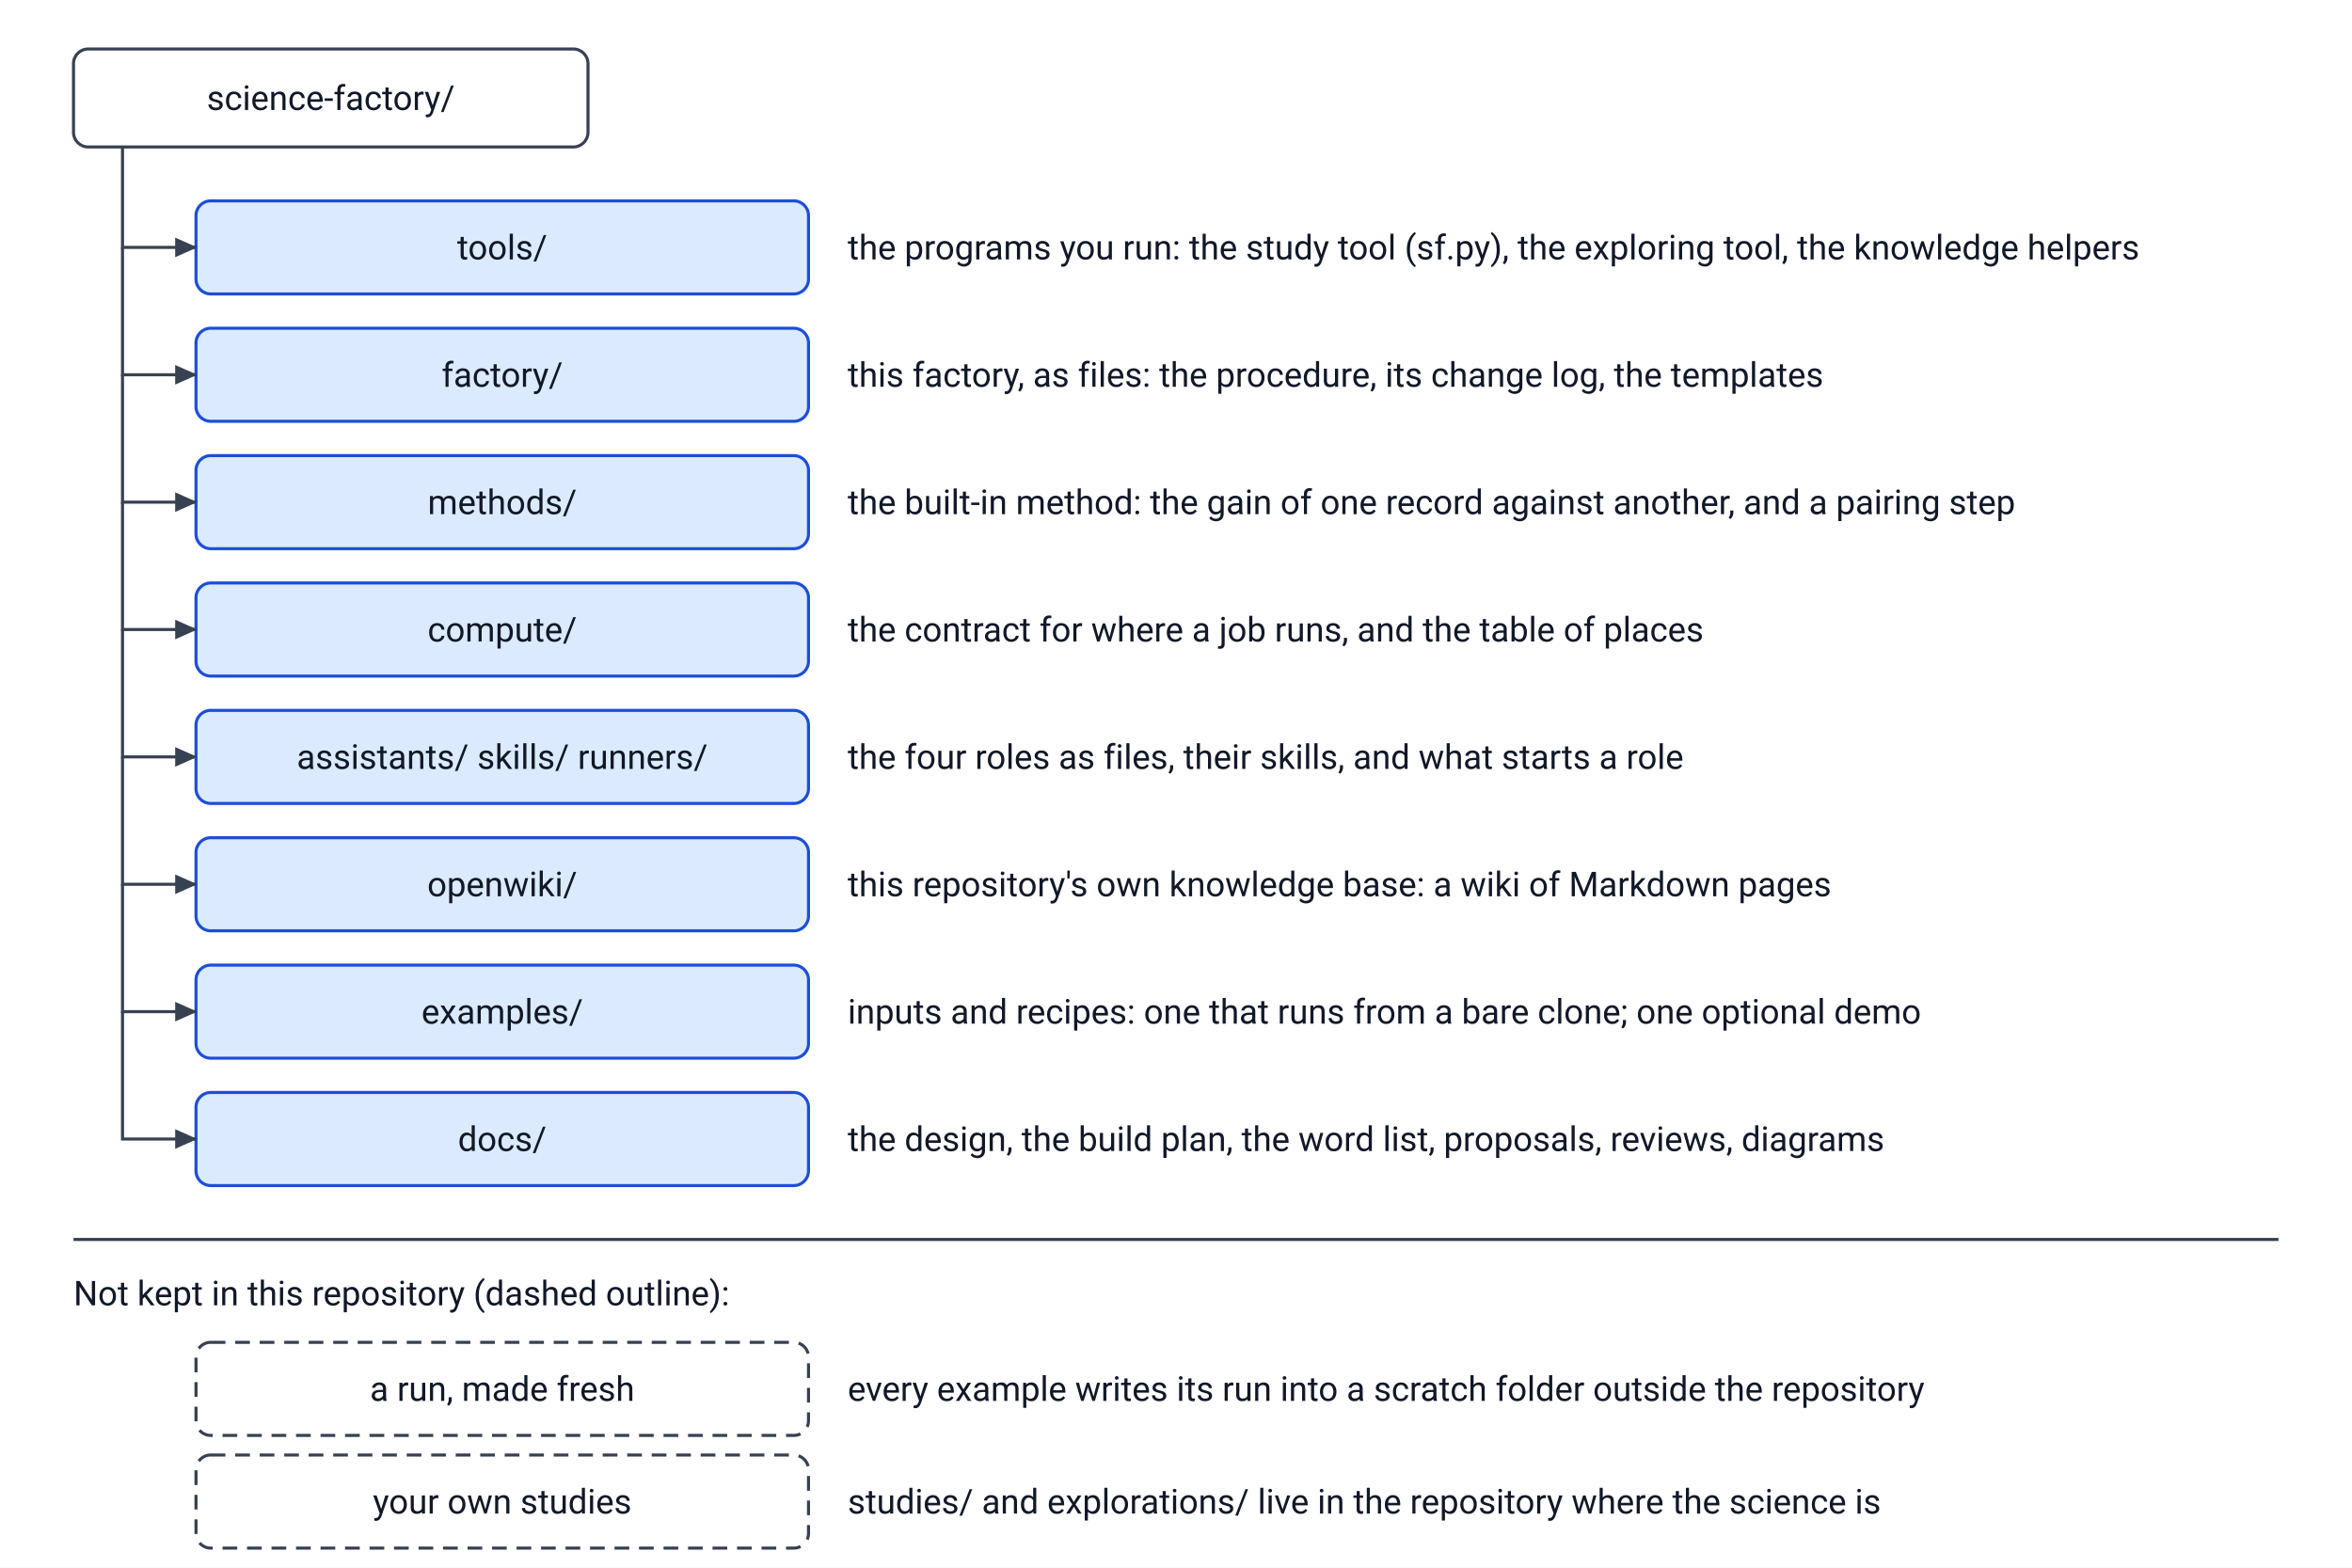
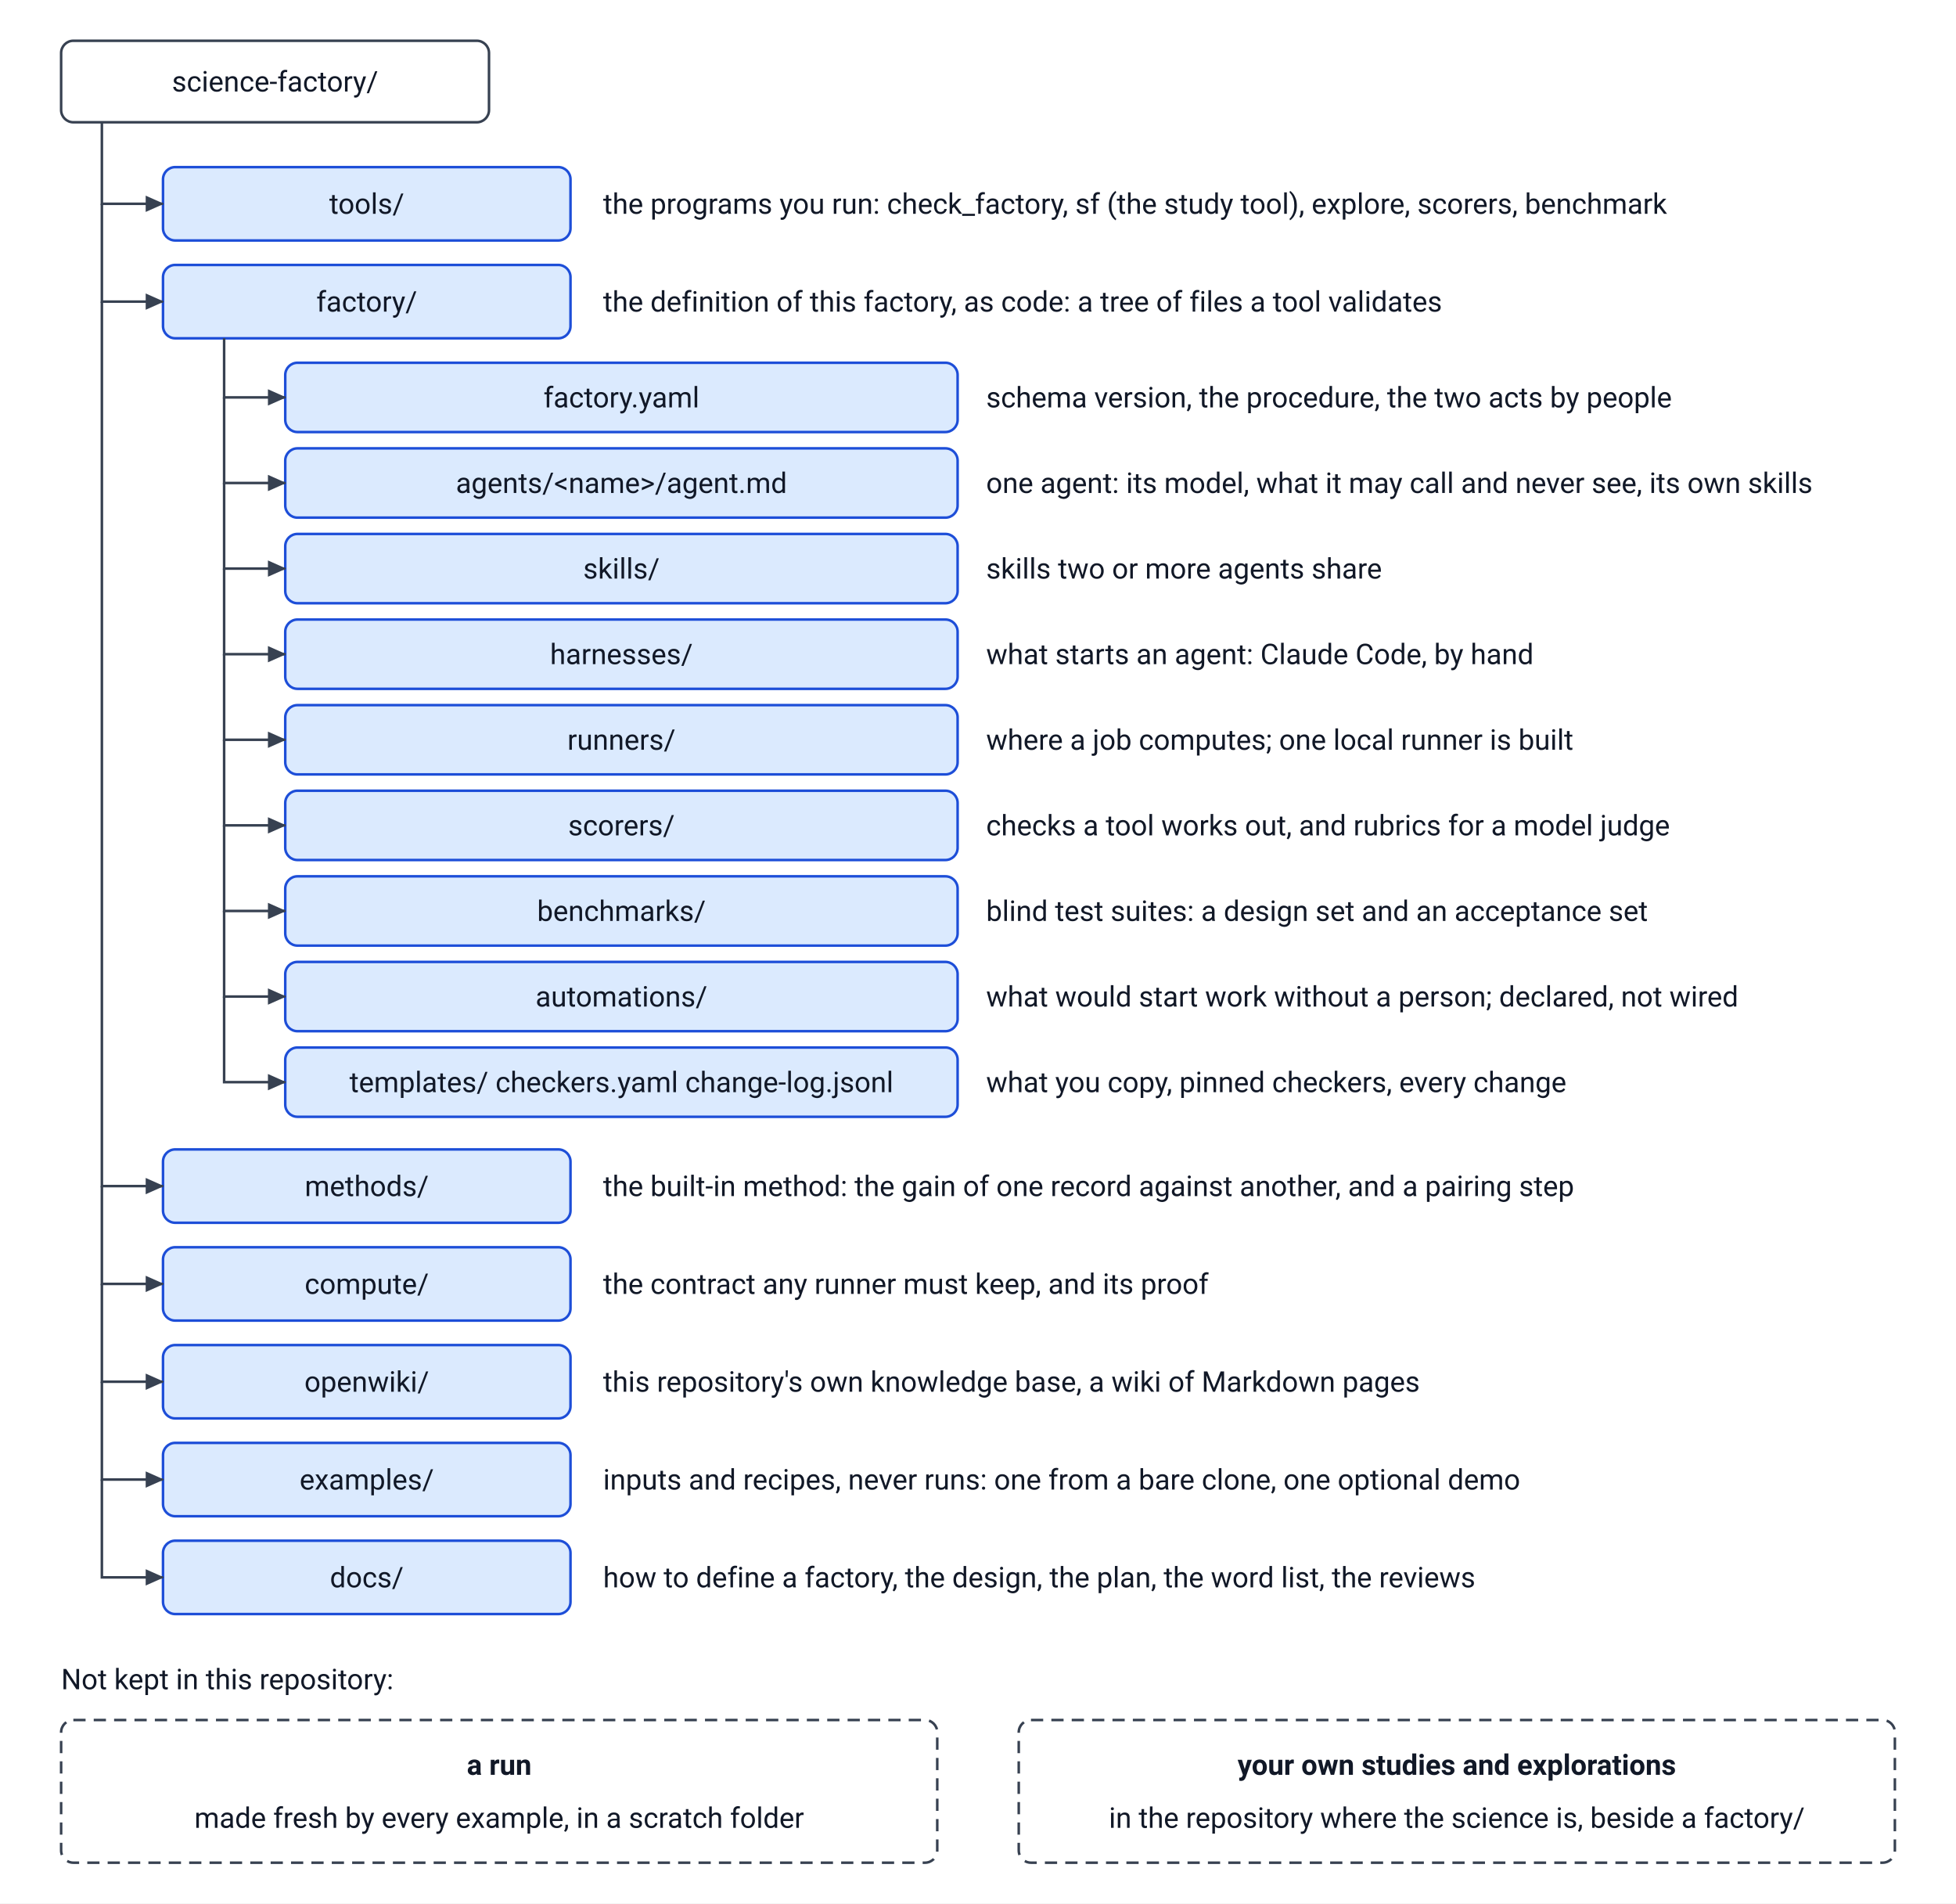
- <svg xmlns="http://www.w3.org/2000/svg" viewBox="0 0 960 640" width="960" height="640" role="img" aria-labelledby="title desc" font-family="system-ui, -apple-system, 'Segoe UI', Roboto, 'Helvetica Neue', Arial, sans-serif" fill="#111827">
+ <svg xmlns="http://www.w3.org/2000/svg" viewBox="0 0 960 934" width="960" height="934" role="img" aria-labelledby="title desc" font-family="system-ui, -apple-system, 'Segoe UI', Roboto, 'Helvetica Neue', Arial, sans-serif" fill="#111827">
  <defs>
    <marker id="arrow" markerUnits="userSpaceOnUse" markerWidth="9" markerHeight="8" refX="8.5" refY="4" orient="auto">
      <path d="M 0 0 L 9 4 L 0 8 Z" fill="#374151" />
    </marker>
  </defs>
-   <rect x="0" y="0" width="960" height="640" fill="#FFFFFF" />
+   <rect x="0" y="0" width="960" height="934" fill="#FFFFFF" />
  <rect x="30" y="20" width="210" height="40" rx="6" fill="#FFFFFF" stroke="#374151" stroke-width="1.25" />
-   <text x="135.0" y="40.0" text-anchor="middle" dy="0.35em" font-size="14">science-factory/</text>
-   <rect x="80" y="82" width="250" height="38" rx="6" fill="#DBEAFE" stroke="#1D4ED8" stroke-width="1.25" />
-   <text x="205.0" y="101.0" text-anchor="middle" dy="0.35em" font-size="14">tools/</text>
-   <path d="M 50 60 L 50 101 L 80 101" fill="none" stroke="#374151" stroke-width="1.25" marker-end="url(#arrow)" />
-   <text x="346" y="101.0" text-anchor="start" dy="0.35em" font-size="14">the programs you run: the study tool (sf.py), the exploring tool, the knowledge helpers</text>
-   <rect x="80" y="134" width="250" height="38" rx="6" fill="#DBEAFE" stroke="#1D4ED8" stroke-width="1.25" />
-   <text x="205.0" y="153.0" text-anchor="middle" dy="0.35em" font-size="14">factory/</text>
-   <path d="M 50 101 L 50 153 L 80 153" fill="none" stroke="#374151" stroke-width="1.25" marker-end="url(#arrow)" />
-   <text x="346" y="153.0" text-anchor="start" dy="0.35em" font-size="14">this factory, as files: the procedure, its change log, the templates</text>
-   <rect x="80" y="186" width="250" height="38" rx="6" fill="#DBEAFE" stroke="#1D4ED8" stroke-width="1.25" />
-   <text x="205.0" y="205.0" text-anchor="middle" dy="0.35em" font-size="14">methods/</text>
-   <path d="M 50 153 L 50 205 L 80 205" fill="none" stroke="#374151" stroke-width="1.25" marker-end="url(#arrow)" />
-   <text x="346" y="205.0" text-anchor="start" dy="0.35em" font-size="14">the built-in method: the gain of one record against another, and a pairing step</text>
-   <rect x="80" y="238" width="250" height="38" rx="6" fill="#DBEAFE" stroke="#1D4ED8" stroke-width="1.25" />
-   <text x="205.0" y="257.0" text-anchor="middle" dy="0.35em" font-size="14">compute/</text>
-   <path d="M 50 205 L 50 257 L 80 257" fill="none" stroke="#374151" stroke-width="1.25" marker-end="url(#arrow)" />
-   <text x="346" y="257.0" text-anchor="start" dy="0.35em" font-size="14">the contract for where a job runs, and the table of places</text>
-   <rect x="80" y="290" width="250" height="38" rx="6" fill="#DBEAFE" stroke="#1D4ED8" stroke-width="1.25" />
-   <text x="205.0" y="309.0" text-anchor="middle" dy="0.35em" font-size="14">assistants/  skills/  runners/</text>
-   <path d="M 50 257 L 50 309 L 80 309" fill="none" stroke="#374151" stroke-width="1.25" marker-end="url(#arrow)" />
-   <text x="346" y="309.0" text-anchor="start" dy="0.35em" font-size="14">the four roles as files, their skills, and what starts a role</text>
-   <rect x="80" y="342" width="250" height="38" rx="6" fill="#DBEAFE" stroke="#1D4ED8" stroke-width="1.25" />
-   <text x="205.0" y="361.0" text-anchor="middle" dy="0.35em" font-size="14">openwiki/</text>
-   <path d="M 50 309 L 50 361 L 80 361" fill="none" stroke="#374151" stroke-width="1.25" marker-end="url(#arrow)" />
-   <text x="346" y="361.0" text-anchor="start" dy="0.35em" font-size="14">this repository's own knowledge base: a wiki of Markdown pages</text>
-   <rect x="80" y="394" width="250" height="38" rx="6" fill="#DBEAFE" stroke="#1D4ED8" stroke-width="1.25" />
-   <text x="205.0" y="413.0" text-anchor="middle" dy="0.35em" font-size="14">examples/</text>
-   <path d="M 50 361 L 50 413 L 80 413" fill="none" stroke="#374151" stroke-width="1.25" marker-end="url(#arrow)" />
-   <text x="346" y="413.0" text-anchor="start" dy="0.35em" font-size="14">inputs and recipes: one that runs from a bare clone; one optional demo</text>
-   <rect x="80" y="446" width="250" height="38" rx="6" fill="#DBEAFE" stroke="#1D4ED8" stroke-width="1.25" />
-   <text x="205.0" y="465.0" text-anchor="middle" dy="0.35em" font-size="14">docs/</text>
-   <path d="M 50 413 L 50 465 L 80 465" fill="none" stroke="#374151" stroke-width="1.25" marker-end="url(#arrow)" />
-   <text x="346" y="465.0" text-anchor="start" dy="0.35em" font-size="14">the design, the build plan, the word list, proposals, reviews, diagrams</text>
-   <path d="M 30 506 L 930 506" fill="none" stroke="#374151" stroke-width="1.25" />
-   <text x="30" y="528" text-anchor="start" dy="0.35em" font-size="14">Not kept in this repository (dashed outline):</text>
-   <rect x="80" y="548" width="250" height="38" rx="6" fill="#FFFFFF" stroke="#374151" stroke-width="1.25" stroke-dasharray="6 4" />
-   <text x="205.0" y="567.0" text-anchor="middle" dy="0.35em" font-size="14">a run, made fresh</text>
-   <text x="346" y="567.0" text-anchor="start" dy="0.35em" font-size="14">every example writes its run into a scratch folder outside the repository</text>
-   <rect x="80" y="594" width="250" height="38" rx="6" fill="#FFFFFF" stroke="#374151" stroke-width="1.25" stroke-dasharray="6 4" />
-   <text x="205.0" y="613.0" text-anchor="middle" dy="0.35em" font-size="14">your own studies</text>
-   <text x="346" y="613.0" text-anchor="start" dy="0.35em" font-size="14">studies/ and explorations/ live in the repository where the science is</text>
+   <text x="135" y="40" text-anchor="middle" dy="0.35em" font-size="14">science-factory/</text>
+   <rect x="80" y="82" width="200" height="36" rx="6" fill="#DBEAFE" stroke="#1D4ED8" stroke-width="1.25" />
+   <text x="180.0" y="100.0" text-anchor="middle" dy="0.35em" font-size="14">tools/</text>
+   <path d="M 50 60 L 50 100.0 L 80 100.0" fill="none" stroke="#374151" stroke-width="1.25" marker-end="url(#arrow)" />
+   <text x="296" y="100.0" text-anchor="start" dy="0.35em" font-size="14">the programs you run: check_factory, sf (the study tool), explore, scorers, benchmark</text>
+   <rect x="80" y="130" width="200" height="36" rx="6" fill="#DBEAFE" stroke="#1D4ED8" stroke-width="1.25" />
+   <text x="180.0" y="148.0" text-anchor="middle" dy="0.35em" font-size="14">factory/</text>
+   <path d="M 50 100.0 L 50 148.0 L 80 148.0" fill="none" stroke="#374151" stroke-width="1.25" marker-end="url(#arrow)" />
+   <text x="296" y="148.0" text-anchor="start" dy="0.35em" font-size="14">the definition of this factory, as code: a tree of files a tool validates</text>
+   <rect x="140" y="178" width="330" height="34" rx="6" fill="#DBEAFE" stroke="#1D4ED8" stroke-width="1.25" />
+   <text x="305.0" y="195.0" text-anchor="middle" dy="0.35em" font-size="14">factory.yaml</text>
+   <path d="M 110 166 L 110 195.0 L 140 195.0" fill="none" stroke="#374151" stroke-width="1.25" marker-end="url(#arrow)" />
+   <text x="484" y="195.0" text-anchor="start" dy="0.35em" font-size="14">schema version, the procedure, the two acts by people</text>
+   <rect x="140" y="220" width="330" height="34" rx="6" fill="#DBEAFE" stroke="#1D4ED8" stroke-width="1.25" />
+   <text x="305.0" y="237.0" text-anchor="middle" dy="0.35em" font-size="14">agents/&lt;name&gt;/agent.md</text>
+   <path d="M 110 195.0 L 110 237.0 L 140 237.0" fill="none" stroke="#374151" stroke-width="1.25" marker-end="url(#arrow)" />
+   <text x="484" y="237.0" text-anchor="start" dy="0.35em" font-size="14">one agent: its model, what it may call and never see, its own skills</text>
+   <rect x="140" y="262" width="330" height="34" rx="6" fill="#DBEAFE" stroke="#1D4ED8" stroke-width="1.25" />
+   <text x="305.0" y="279.0" text-anchor="middle" dy="0.35em" font-size="14">skills/</text>
+   <path d="M 110 237.0 L 110 279.0 L 140 279.0" fill="none" stroke="#374151" stroke-width="1.25" marker-end="url(#arrow)" />
+   <text x="484" y="279.0" text-anchor="start" dy="0.35em" font-size="14">skills two or more agents share</text>
+   <rect x="140" y="304" width="330" height="34" rx="6" fill="#DBEAFE" stroke="#1D4ED8" stroke-width="1.25" />
+   <text x="305.0" y="321.0" text-anchor="middle" dy="0.35em" font-size="14">harnesses/</text>
+   <path d="M 110 279.0 L 110 321.0 L 140 321.0" fill="none" stroke="#374151" stroke-width="1.25" marker-end="url(#arrow)" />
+   <text x="484" y="321.0" text-anchor="start" dy="0.35em" font-size="14">what starts an agent: Claude Code, by hand</text>
+   <rect x="140" y="346" width="330" height="34" rx="6" fill="#DBEAFE" stroke="#1D4ED8" stroke-width="1.25" />
+   <text x="305.0" y="363.0" text-anchor="middle" dy="0.35em" font-size="14">runners/</text>
+   <path d="M 110 321.0 L 110 363.0 L 140 363.0" fill="none" stroke="#374151" stroke-width="1.25" marker-end="url(#arrow)" />
+   <text x="484" y="363.0" text-anchor="start" dy="0.35em" font-size="14">where a job computes; one local runner is built</text>
+   <rect x="140" y="388" width="330" height="34" rx="6" fill="#DBEAFE" stroke="#1D4ED8" stroke-width="1.25" />
+   <text x="305.0" y="405.0" text-anchor="middle" dy="0.35em" font-size="14">scorers/</text>
+   <path d="M 110 363.0 L 110 405.0 L 140 405.0" fill="none" stroke="#374151" stroke-width="1.25" marker-end="url(#arrow)" />
+   <text x="484" y="405.0" text-anchor="start" dy="0.35em" font-size="14">checks a tool works out, and rubrics for a model judge</text>
+   <rect x="140" y="430" width="330" height="34" rx="6" fill="#DBEAFE" stroke="#1D4ED8" stroke-width="1.25" />
+   <text x="305.0" y="447.0" text-anchor="middle" dy="0.35em" font-size="14">benchmarks/</text>
+   <path d="M 110 405.0 L 110 447.0 L 140 447.0" fill="none" stroke="#374151" stroke-width="1.25" marker-end="url(#arrow)" />
+   <text x="484" y="447.0" text-anchor="start" dy="0.35em" font-size="14">blind test suites: a design set and an acceptance set</text>
+   <rect x="140" y="472" width="330" height="34" rx="6" fill="#DBEAFE" stroke="#1D4ED8" stroke-width="1.25" />
+   <text x="305.0" y="489.0" text-anchor="middle" dy="0.35em" font-size="14">automations/</text>
+   <path d="M 110 447.0 L 110 489.0 L 140 489.0" fill="none" stroke="#374151" stroke-width="1.25" marker-end="url(#arrow)" />
+   <text x="484" y="489.0" text-anchor="start" dy="0.35em" font-size="14">what would start work without a person; declared, not wired</text>
+   <rect x="140" y="514" width="330" height="34" rx="6" fill="#DBEAFE" stroke="#1D4ED8" stroke-width="1.25" />
+   <text x="305.0" y="531.0" text-anchor="middle" dy="0.35em" font-size="14">templates/ checkers.yaml change-log.jsonl</text>
+   <path d="M 110 489.0 L 110 531.0 L 140 531.0" fill="none" stroke="#374151" stroke-width="1.25" marker-end="url(#arrow)" />
+   <text x="484" y="531.0" text-anchor="start" dy="0.35em" font-size="14">what you copy, pinned checkers, every change</text>
+   <rect x="80" y="564" width="200" height="36" rx="6" fill="#DBEAFE" stroke="#1D4ED8" stroke-width="1.25" />
+   <text x="180.0" y="582.0" text-anchor="middle" dy="0.35em" font-size="14">methods/</text>
+   <path d="M 50 148.0 L 50 582.0 L 80 582.0" fill="none" stroke="#374151" stroke-width="1.25" marker-end="url(#arrow)" />
+   <text x="296" y="582.0" text-anchor="start" dy="0.35em" font-size="14">the built-in method: the gain of one record against another, and a pairing step</text>
+   <rect x="80" y="612" width="200" height="36" rx="6" fill="#DBEAFE" stroke="#1D4ED8" stroke-width="1.25" />
+   <text x="180.0" y="630.0" text-anchor="middle" dy="0.35em" font-size="14">compute/</text>
+   <path d="M 50 582.0 L 50 630.0 L 80 630.0" fill="none" stroke="#374151" stroke-width="1.25" marker-end="url(#arrow)" />
+   <text x="296" y="630.0" text-anchor="start" dy="0.35em" font-size="14">the contract any runner must keep, and its proof</text>
+   <rect x="80" y="660" width="200" height="36" rx="6" fill="#DBEAFE" stroke="#1D4ED8" stroke-width="1.25" />
+   <text x="180.0" y="678.0" text-anchor="middle" dy="0.35em" font-size="14">openwiki/</text>
+   <path d="M 50 630.0 L 50 678.0 L 80 678.0" fill="none" stroke="#374151" stroke-width="1.25" marker-end="url(#arrow)" />
+   <text x="296" y="678.0" text-anchor="start" dy="0.35em" font-size="14">this repository's own knowledge base, a wiki of Markdown pages</text>
+   <rect x="80" y="708" width="200" height="36" rx="6" fill="#DBEAFE" stroke="#1D4ED8" stroke-width="1.25" />
+   <text x="180.0" y="726.0" text-anchor="middle" dy="0.35em" font-size="14">examples/</text>
+   <path d="M 50 678.0 L 50 726.0 L 80 726.0" fill="none" stroke="#374151" stroke-width="1.25" marker-end="url(#arrow)" />
+   <text x="296" y="726.0" text-anchor="start" dy="0.35em" font-size="14">inputs and recipes, never runs: one from a bare clone, one optional demo</text>
+   <rect x="80" y="756" width="200" height="36" rx="6" fill="#DBEAFE" stroke="#1D4ED8" stroke-width="1.25" />
+   <text x="180.0" y="774.0" text-anchor="middle" dy="0.35em" font-size="14">docs/</text>
+   <path d="M 50 726.0 L 50 774.0 L 80 774.0" fill="none" stroke="#374151" stroke-width="1.25" marker-end="url(#arrow)" />
+   <text x="296" y="774.0" text-anchor="start" dy="0.35em" font-size="14">how to define a factory, the design, the plan, the word list, the reviews</text>
+   <text x="30" y="824" text-anchor="start" dy="0.35em" font-size="14">Not kept in this repository:</text>
+   <rect x="30" y="844" width="430" height="70" rx="6" fill="#FFFFFF" stroke="#374151" stroke-width="1.25" stroke-dasharray="6 4" />
+   <text x="245" y="866" text-anchor="middle" dy="0.35em" font-size="14" font-weight="600">a run</text>
+   <text x="245" y="892" text-anchor="middle" dy="0.35em" font-size="14">made fresh by every example, in a scratch folder</text>
+   <rect x="500" y="844" width="430" height="70" rx="6" fill="#FFFFFF" stroke="#374151" stroke-width="1.25" stroke-dasharray="6 4" />
+   <text x="715" y="866" text-anchor="middle" dy="0.35em" font-size="14" font-weight="600">your own studies and explorations</text>
+   <text x="715" y="892" text-anchor="middle" dy="0.35em" font-size="14">in the repository where the science is, beside a factory/</text>
</svg>
